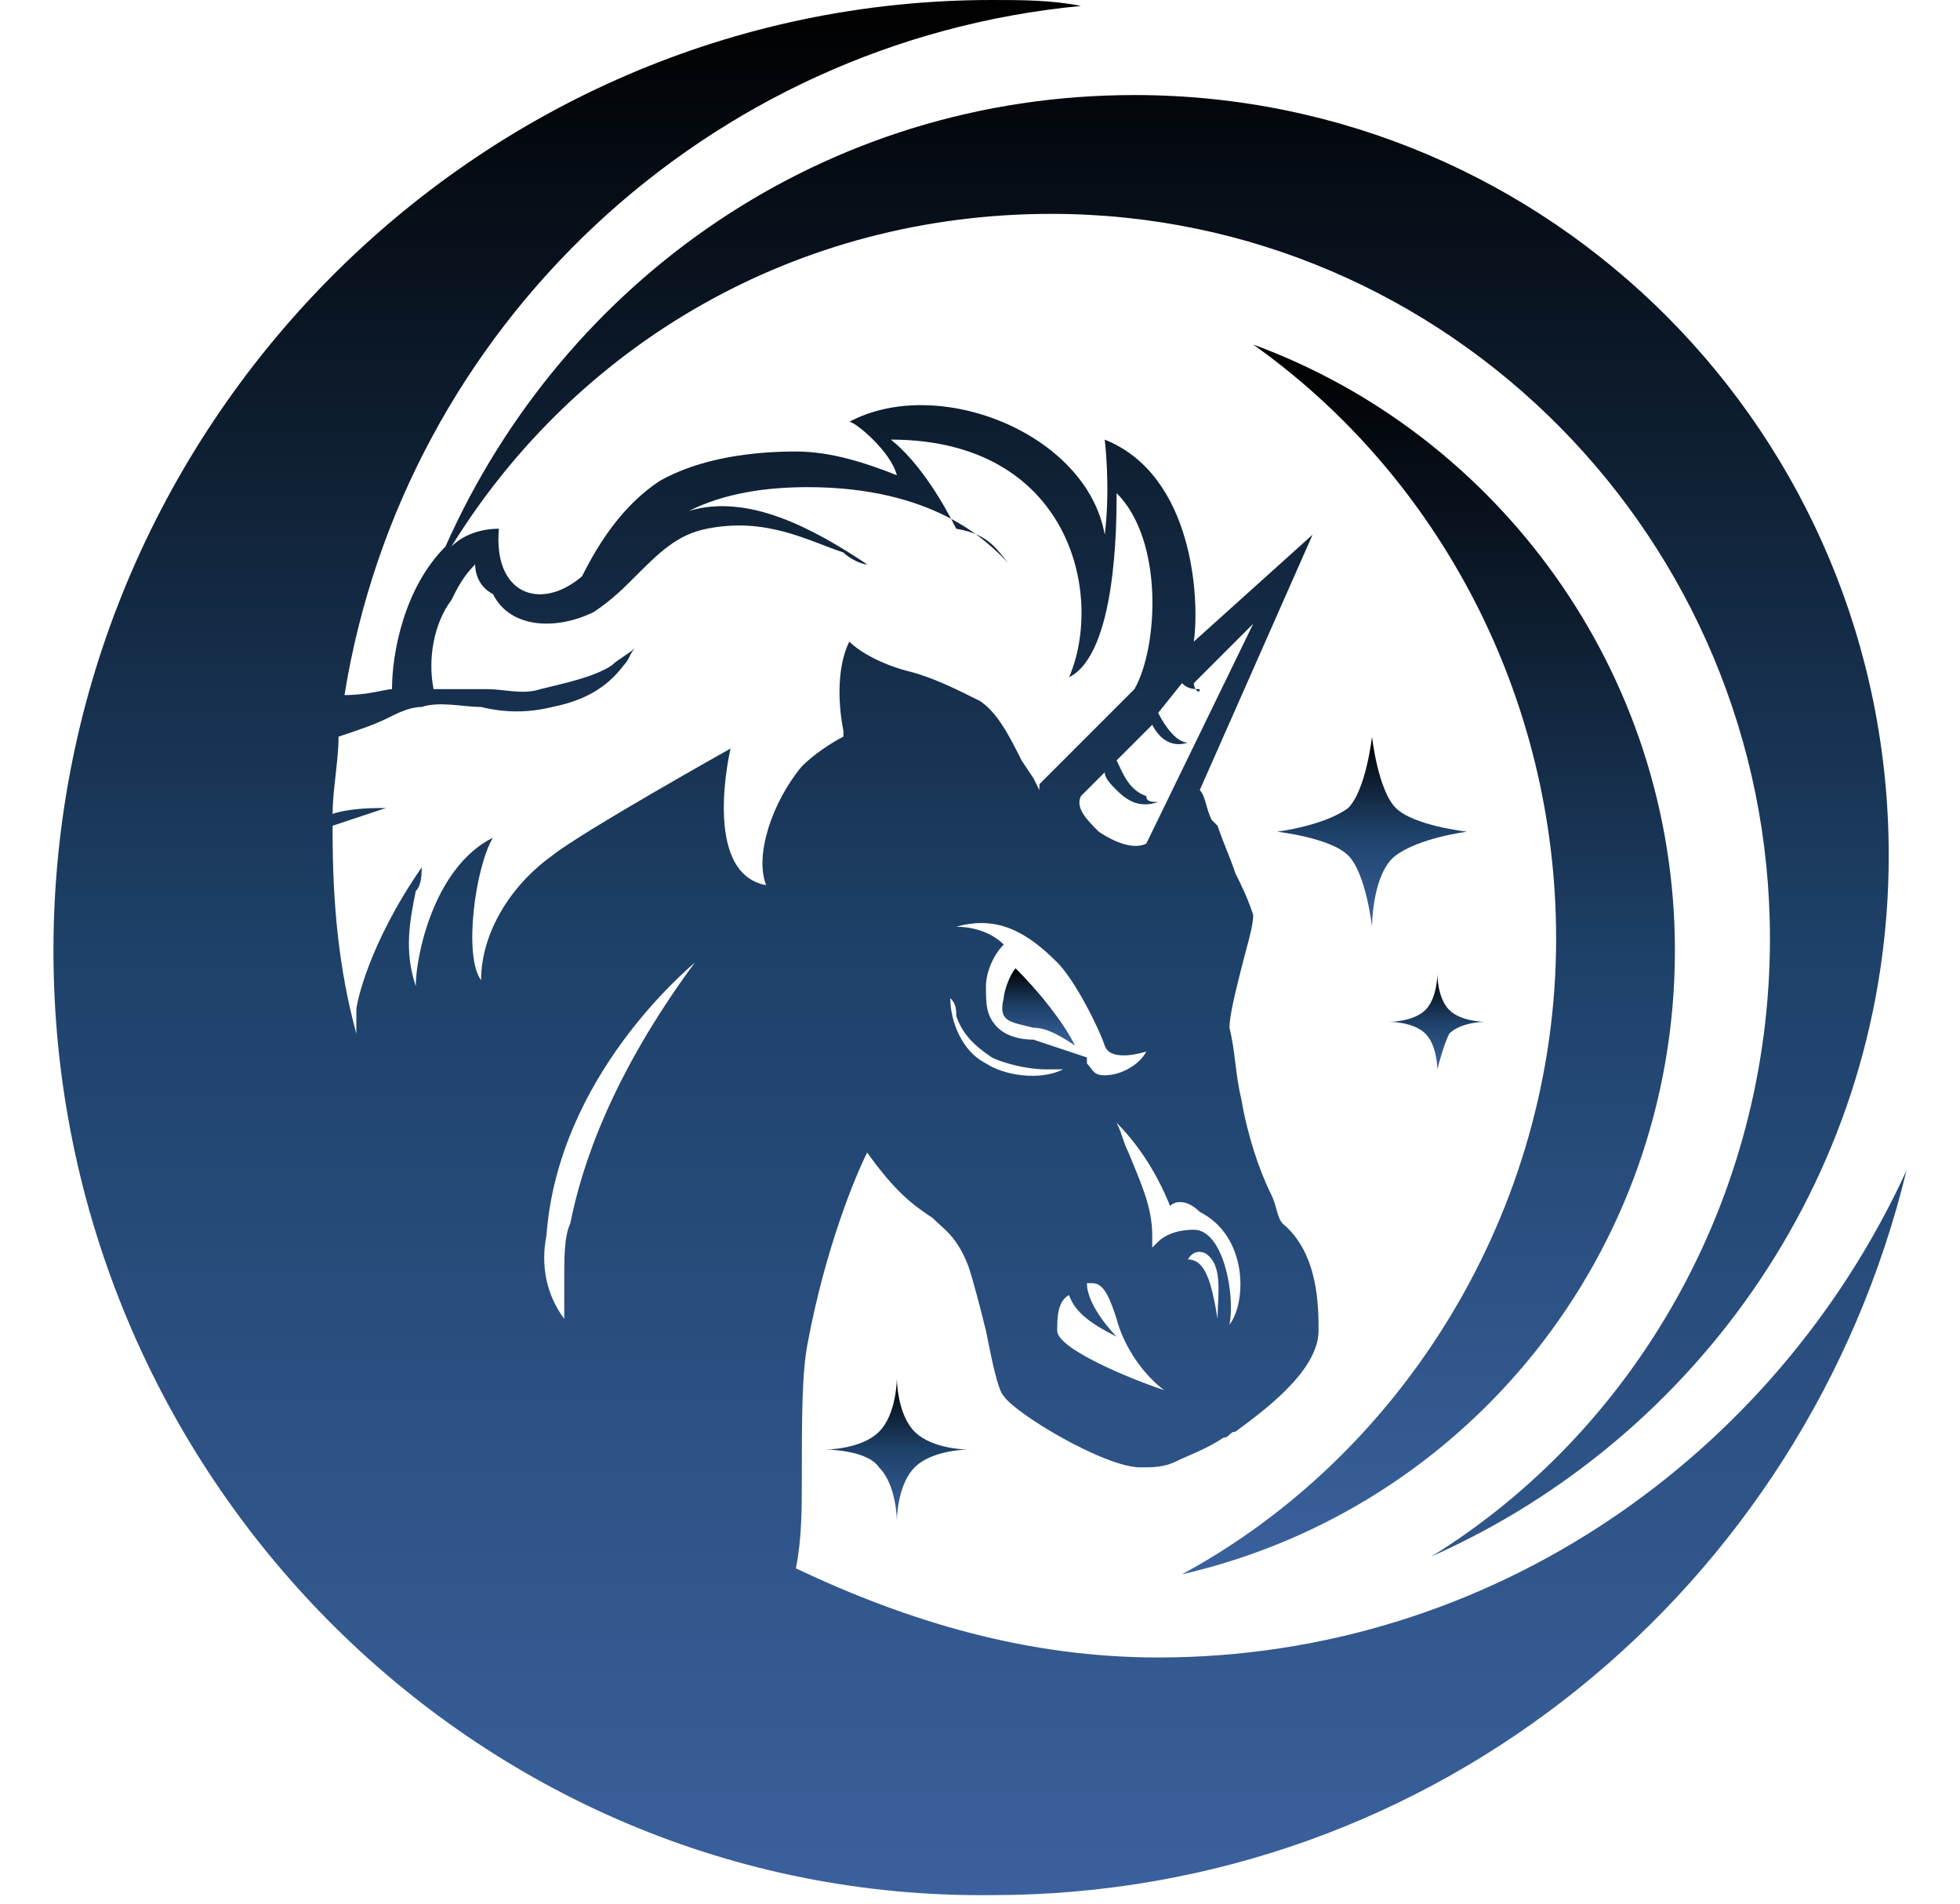
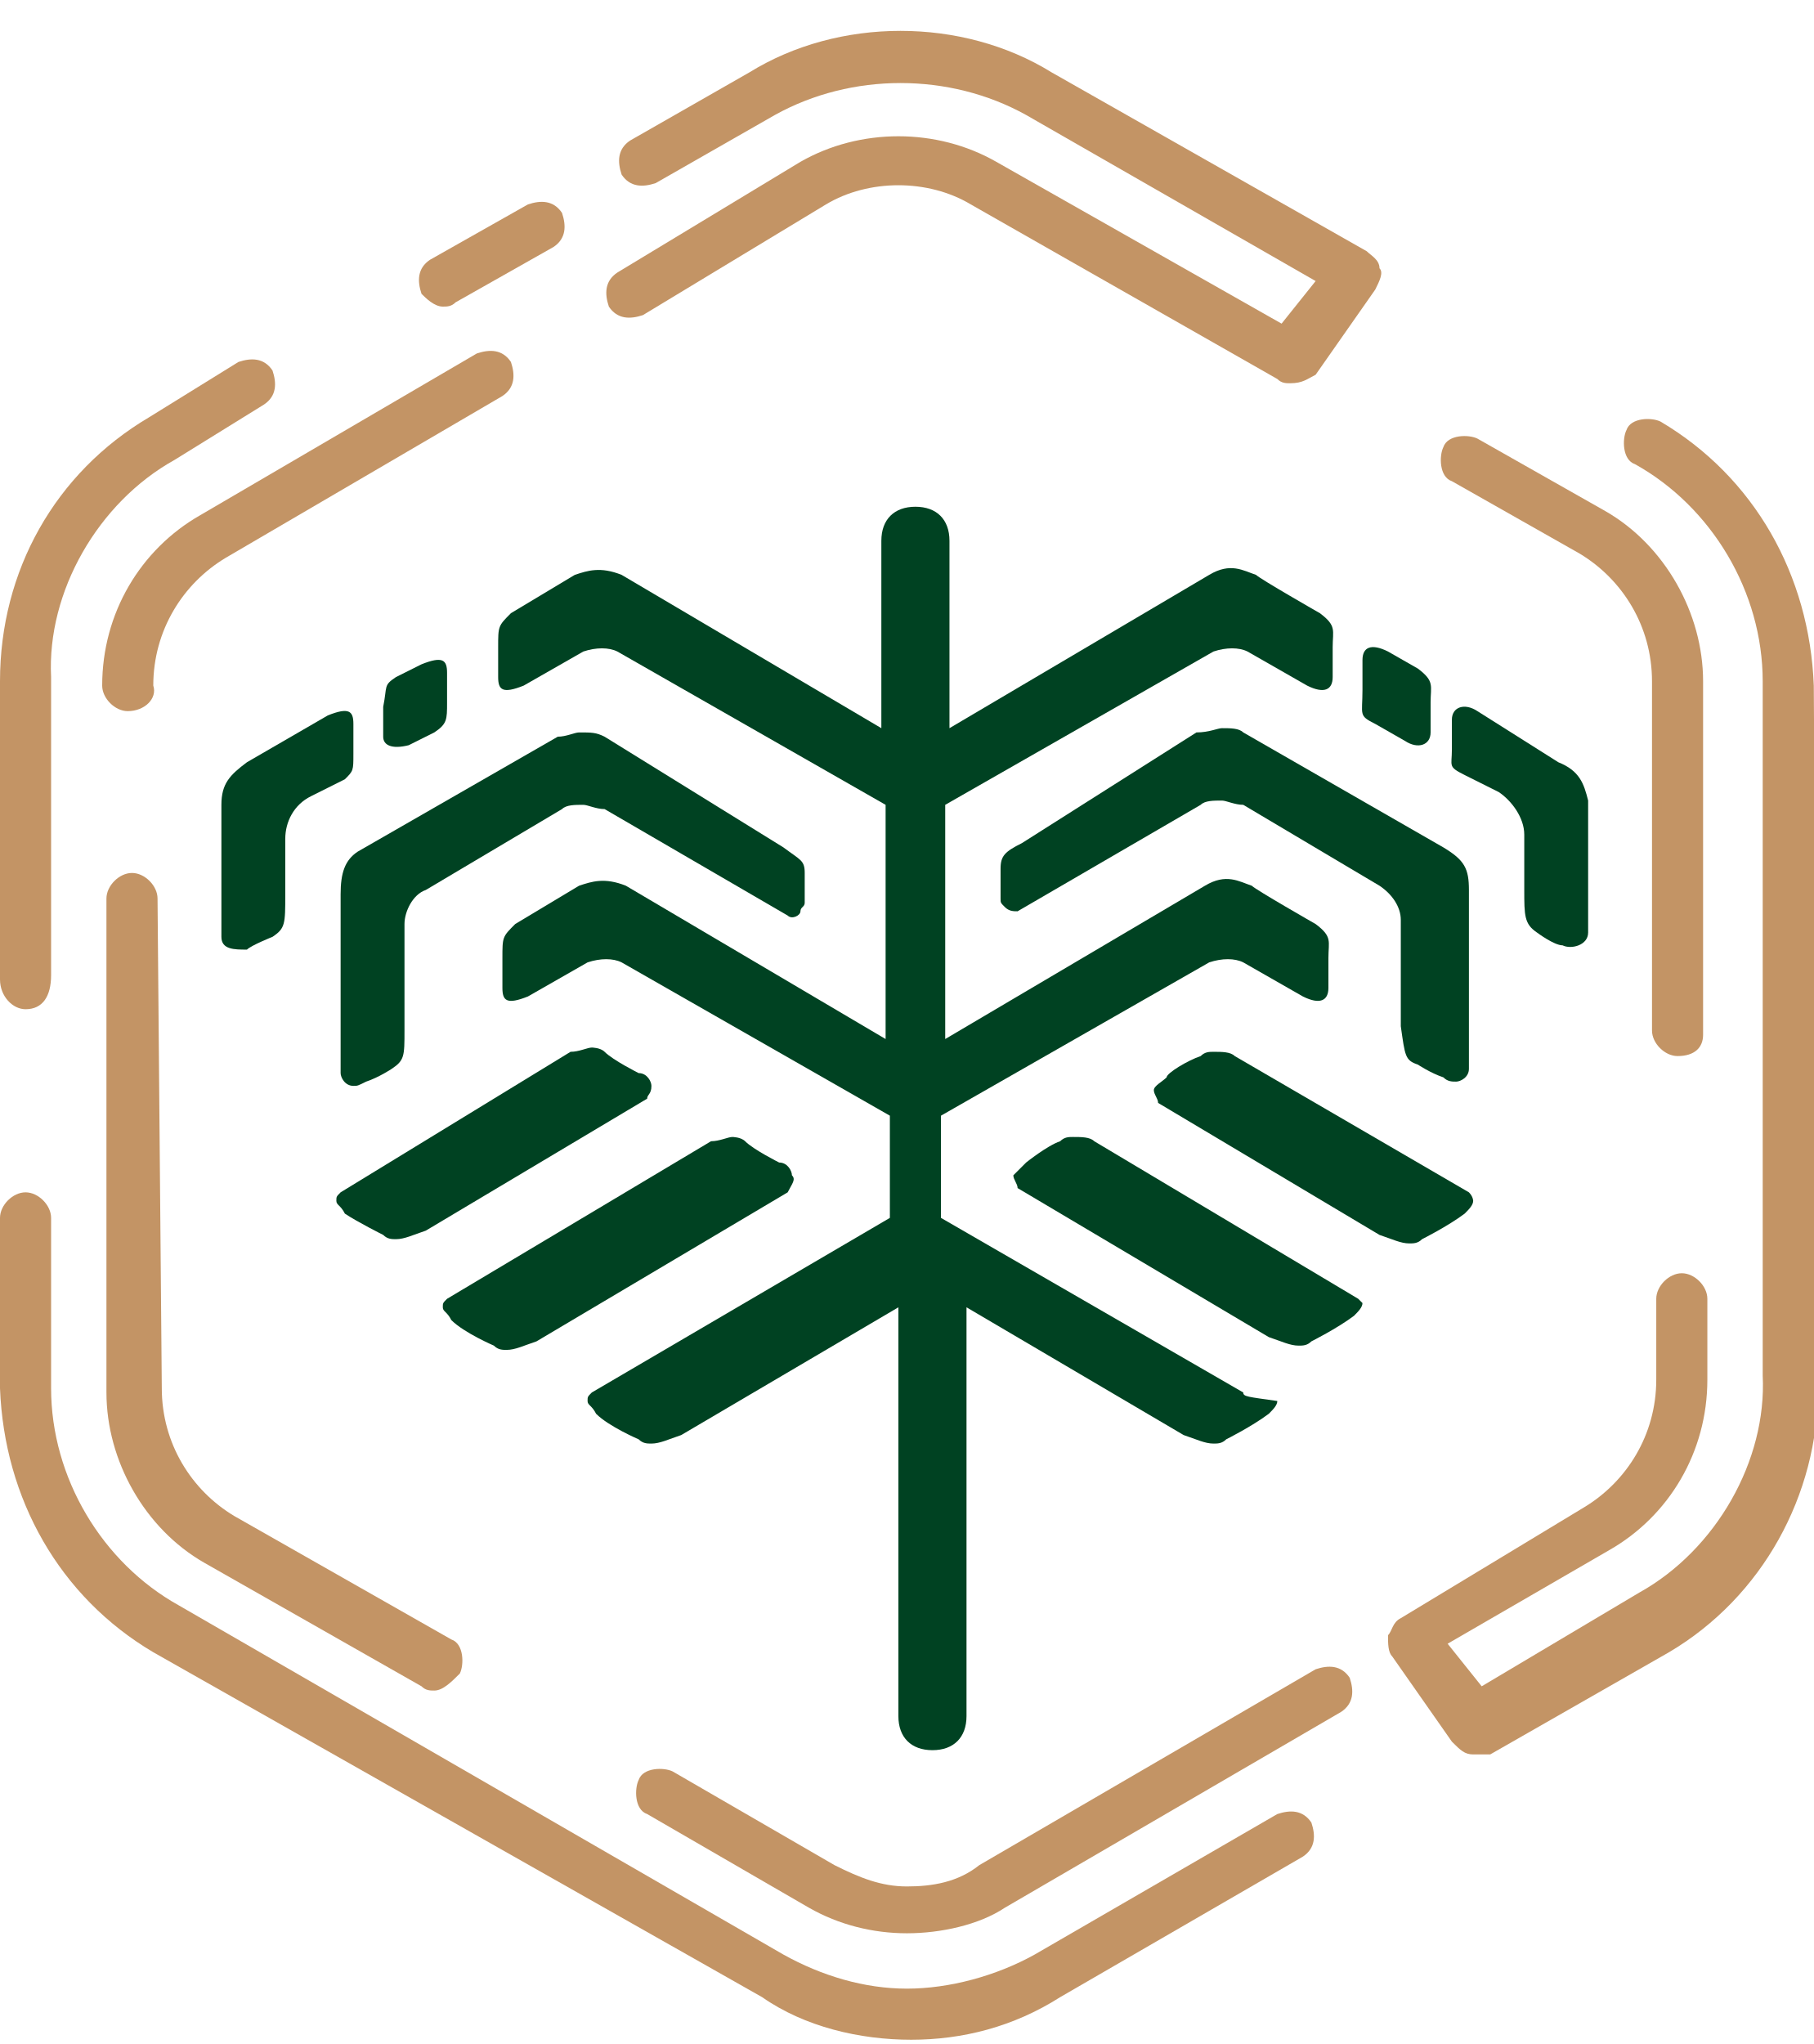
- <svg xmlns="http://www.w3.org/2000/svg" viewBox="0 0 277 269" fill="none">
-   <path d="M151.93 147.732C150.251 144.375 146.894 140.178 143.536 136.82C142.697 137.66 141.857 140.178 141.857 141.017C141.018 144.375 142.697 144.375 146.054 145.214C147.733 145.214 149.412 146.054 151.93 147.732Z" fill="url(#paint0_linear)" />
-   <path fill-rule="evenodd" clip-rule="evenodd" d="M152.77 0.839C99.888 5.876 57.079 46.167 48.685 98.209C52.043 98.209 54.561 97.37 55.4 97.37C55.4 92.333 57.079 83.1 62.955 77.224C79.743 39.452 116.676 13.43 160.324 13.43C219.082 13.43 266.927 61.276 266.927 120.873C266.927 165.361 240.067 203.133 202.294 219.921C230.833 202.294 250.14 169.558 250.14 132.624C250.14 76.385 204.812 30.218 148.573 30.218C112.479 30.218 81.421 48.685 63.794 77.224C65.473 75.545 67.991 74.706 70.509 74.706C69.67 83.939 76.385 86.458 82.261 81.421C84.779 76.385 88.136 71.349 93.173 67.991C99.049 64.633 106.603 63.794 112.479 63.794C117.515 63.794 122.552 65.473 126.749 67.151C125.909 63.794 120.873 59.597 120.033 59.597C132.624 52.882 153.609 61.276 156.127 75.545C156.967 68.83 156.127 62.115 156.127 62.115C168.718 67.151 169.558 84.779 168.718 90.654L185.506 75.545L169.558 111.639C170.397 112.479 170.397 114.158 171.236 115.836L172.076 116.676C172.915 119.194 173.755 120.873 174.594 123.391C175.433 125.07 176.273 126.748 177.112 129.267C177.112 130.945 176.273 133.464 175.433 136.821C174.594 140.179 173.755 143.536 173.755 145.215C174.594 148.573 174.594 151.93 175.433 155.288C176.273 160.324 177.952 165.361 179.63 168.718C180.47 170.397 180.47 172.076 181.309 172.915C186.346 177.112 186.346 184.667 186.346 188.024C186.346 193.9 177.952 199.776 174.594 202.294C173.755 202.294 173.755 203.133 172.915 203.133C170.397 204.812 167.879 205.651 166.2 206.491C164.521 207.33 162.843 207.33 161.164 207.33C156.127 207.33 143.536 199.776 141.858 197.258C141.018 196.418 140.179 192.221 139.34 188.024C138.5 184.667 137.661 181.309 136.821 178.791C135.143 174.594 133.464 173.755 131.785 172.076C129.267 170.397 126.749 168.718 122.552 162.842C120.873 166.2 116.676 176.273 114.158 189.703C113.318 193.9 113.318 200.615 113.318 209.009C113.318 213.206 113.318 217.403 112.479 221.6C128.427 229.155 145.215 234.191 163.682 234.191C210.688 234.191 250.979 205.651 269.446 165.361C255.176 224.118 203.133 267.767 140.179 267.767C67.152 268.606 7.555 208.17 7.555 134.303C7.555 60.436 67.152 0 140.179 0C144.376 0 148.573 0 152.77 0.839ZM47.846 104.085C47.846 107.442 47.006 111.639 47.006 114.997C49.524 114.158 52.882 114.158 55.4 114.158H54.561C52.043 114.997 49.524 115.836 47.006 116.676V117.515C47.006 127.588 47.846 136.821 50.364 146.055C50.364 145.215 50.364 144.376 50.364 142.697C50.364 141.858 52.043 133.464 59.597 122.551C59.597 123.391 59.597 125.07 58.758 125.909C57.918 130.106 57.079 134.303 58.758 139.339C58.758 135.142 61.276 122.551 69.67 118.355C67.152 122.551 65.473 135.142 67.991 138.5C67.991 131.785 72.188 125.07 78.064 120.873C82.261 117.515 103.246 105.764 103.246 105.764C103.246 105.764 99.049 123.391 108.282 125.07C106.603 120.873 109.121 113.318 113.318 108.282C114.997 106.603 117.515 104.924 119.194 104.085V103.245C118.355 99.049 118.355 94.012 120.033 90.654C121.712 92.333 125.07 94.012 128.427 94.852C131.785 95.691 135.143 97.37 138.5 99.049C141.018 100.727 142.697 104.085 144.376 107.442L146.055 109.961L146.894 111.639V110.8L160.324 97.37C163.682 91.494 164.521 76.385 157.806 69.67C157.806 73.867 157.806 92.333 151.091 95.691C156.127 83.939 151.091 62.115 125.909 62.115C130.106 65.473 133.464 71.349 135.143 74.706C140.179 75.545 141.018 78.064 142.697 79.742L141.858 78.903C139.34 76.385 131.785 68.83 114.158 68.83C108.282 68.83 102.406 69.67 97.37 72.188C105.764 69.67 114.997 74.706 122.552 79.742C121.712 79.742 120.033 78.903 119.194 78.064C114.158 76.385 108.282 73.027 99.888 74.706C95.691 75.545 93.173 78.064 89.815 81.421C88.136 83.1 86.458 84.779 83.939 86.458C78.903 88.976 72.188 88.976 69.67 83.939C67.991 83.1 67.152 81.421 67.152 79.742C65.473 81.421 64.633 83.1 63.794 84.779C61.276 88.136 60.437 93.173 61.276 97.37C63.794 97.37 66.312 97.37 68.83 97.37C71.349 97.37 73.867 98.209 76.385 97.37C79.743 96.53 83.939 95.691 86.458 94.012C87.297 93.173 88.976 92.333 89.815 91.494C88.976 92.333 88.976 93.173 88.136 94.012C85.618 97.37 82.261 99.049 78.064 99.888C74.706 100.727 71.349 100.727 67.991 99.888C65.473 99.888 62.115 99.049 59.597 99.888C57.918 99.888 56.239 100.727 54.561 101.567C52.882 102.406 50.364 103.245 47.846 104.085ZM168.718 96.53L177.112 88.136L162.003 119.194C160.324 120.033 157.806 119.194 155.288 117.515C153.609 115.836 151.93 114.158 152.77 112.479L156.127 109.121C156.127 109.961 156.967 110.8 157.806 111.639C159.485 113.318 161.164 114.158 163.682 113.318C162.843 113.318 162.003 113.318 162.003 112.479C159.485 111.639 158.646 109.121 157.806 107.442L162.843 102.406C163.682 104.085 165.361 105.764 167.879 104.924C166.2 104.924 164.521 102.406 163.682 100.727L167.04 96.53C167.879 97.37 168.718 97.37 169.558 97.37C169.558 98.209 168.718 97.37 168.718 96.53ZM141.018 145.215C139.34 143.536 139.34 141.858 139.34 139.339C139.34 137.661 140.179 135.142 141.858 133.464C140.179 131.785 137.661 130.945 135.143 130.945C141.018 129.267 145.215 131.785 149.412 135.982C151.93 138.5 155.288 145.215 156.127 147.733C156.967 150.251 162.003 148.573 162.003 148.573C161.164 150.251 158.646 151.93 156.127 151.93C154.449 151.93 154.449 151.091 153.609 150.251V149.412C151.091 148.573 148.573 147.733 146.055 146.894C143.536 146.894 141.858 146.055 141.018 145.215ZM172.076 186.345C171.236 181.309 170.397 177.951 167.879 177.951C167.879 177.951 168.718 176.273 170.397 177.112C172.915 178.791 172.076 182.988 172.076 186.345ZM173.755 187.185C174.594 182.988 172.915 173.755 168.718 173.755C166.2 173.755 164.521 174.594 163.682 175.433L162.843 176.273C162.843 175.433 162.843 175.433 162.843 174.594C162.843 170.397 161.164 167.039 159.485 162.842C158.646 161.164 158.646 160.324 157.806 158.645C161.164 162.003 163.682 166.2 165.361 170.397C166.2 169.558 167.879 169.558 169.558 171.236C176.273 174.594 176.273 183.827 173.755 187.185ZM164.521 196.418C159.485 194.739 149.412 190.542 149.412 188.024C149.412 186.345 149.412 183.827 151.091 182.988C151.93 185.506 154.449 187.185 157.806 188.864C157.806 188.864 153.609 184.667 153.609 181.309H154.449C156.127 181.309 156.967 183.827 157.806 186.345C158.646 189.703 161.164 193.9 164.521 196.418ZM150.252 151.091C146.894 152.77 141.858 151.93 139.34 150.251C135.982 148.573 134.303 144.376 134.303 141.018C135.143 141.858 135.143 142.697 135.143 143.536C135.982 146.055 137.661 147.733 140.179 149.412C141.858 150.251 145.215 151.091 147.733 151.091C148.573 151.091 149.412 151.091 150.252 151.091ZM79.743 180.47C79.743 182.988 79.743 184.667 79.743 186.345C77.224 182.988 76.385 178.791 77.224 174.594C78.903 151.93 97.37 136.821 98.209 135.982C86.458 151.93 82.261 164.521 80.582 172.915C79.743 174.594 79.743 177.951 79.743 180.47Z" fill="url(#paint1_linear)" />
-   <path d="M219.921 132.623C219.921 171.235 198.097 205.65 167.04 222.438C207.33 213.205 236.709 177.111 236.709 134.302C236.709 94.85 211.527 61.275 177.112 48.684C203.133 67.15 219.921 98.208 219.921 132.623Z" fill="url(#paint2_linear)" />
-   <path d="M193.9 130.945C193.9 130.945 193.061 123.39 190.542 120.872C188.024 118.354 180.47 117.514 180.47 117.514C180.47 117.514 187.185 116.675 190.542 114.157C193.061 111.639 193.9 104.084 193.9 104.084C193.9 104.084 194.739 111.639 197.258 114.157C199.776 116.675 207.33 117.514 207.33 117.514C207.33 117.514 200.615 118.354 197.258 120.872C193.9 123.39 193.9 130.945 193.9 130.945Z" fill="url(#paint3_linear)" />
-   <path d="M124.231 207.331C126.749 209.849 126.749 214.886 126.749 214.886C126.749 214.886 126.749 209.849 129.267 207.331C131.785 204.813 136.822 204.813 136.822 204.813C136.822 204.813 131.785 204.813 129.267 202.295C126.749 199.777 126.749 194.74 126.749 194.74C126.749 194.74 126.749 199.777 124.231 202.295C121.713 204.813 116.676 204.813 116.676 204.813C116.676 204.813 122.552 204.813 124.231 207.331Z" fill="url(#paint4_linear)" />
-   <path d="M203.133 151.09C203.133 151.09 203.133 147.732 201.454 146.054C199.776 144.375 196.418 144.375 196.418 144.375C196.418 144.375 199.776 144.375 201.454 142.696C203.133 141.017 203.133 137.66 203.133 137.66C203.133 137.66 203.133 141.017 204.812 142.696C206.491 144.375 209.848 144.375 209.848 144.375C209.848 144.375 206.491 144.375 204.812 146.054C203.973 147.732 203.133 151.09 203.133 151.09Z" fill="url(#paint5_linear)" />
-   <defs>
-     <linearGradient id="paint0_linear" x1="146.787" y1="136.82" x2="146.787" y2="147.732" gradientUnits="userSpaceOnUse">
-       <stop />
-       <stop offset="0.5" stop-color="#1E4169" />
-       <stop offset="1" stop-color="#3A619D" />
-     </linearGradient>
-     <linearGradient id="paint1_linear" x1="138.5" y1="0" x2="138.5" y2="267.775" gradientUnits="userSpaceOnUse">
-       <stop />
-       <stop offset="0.5" stop-color="#1E4169" />
-       <stop offset="1" stop-color="#3A619D" />
-     </linearGradient>
-     <linearGradient id="paint2_linear" x1="201.874" y1="48.684" x2="201.874" y2="222.438" gradientUnits="userSpaceOnUse">
-       <stop />
-       <stop offset="0.5" stop-color="#1E4169" />
-       <stop offset="1" stop-color="#3A619D" />
-     </linearGradient>
-     <linearGradient id="paint3_linear" x1="193.9" y1="104.084" x2="193.9" y2="130.945" gradientUnits="userSpaceOnUse">
-       <stop />
-       <stop offset="0.5" stop-color="#1E4169" />
-       <stop offset="1" stop-color="#3A619D" />
-     </linearGradient>
-     <linearGradient id="paint4_linear" x1="126.749" y1="194.74" x2="126.749" y2="214.886" gradientUnits="userSpaceOnUse">
-       <stop />
-       <stop offset="0.5" stop-color="#1E4169" />
-       <stop offset="1" stop-color="#3A619D" />
-     </linearGradient>
-     <linearGradient id="paint5_linear" x1="203.133" y1="137.66" x2="203.133" y2="151.09" gradientUnits="userSpaceOnUse">
-       <stop />
-       <stop offset="0.5" stop-color="#1E4169" />
-       <stop offset="1" stop-color="#3A619D" />
-     </linearGradient>
-   </defs>
+ <svg xmlns="http://www.w3.org/2000/svg" version="1.1" id="Слой_1" x="0px" y="0px" viewBox="0 0 42.6 48" style="enable-background:new 0 0 42.6 48;" xml:space="preserve">
+   <style type="text/css">
+ 	.st0{fill:#C39465;}
+ 	.st1{fill:#004222;}
+ </style>
+   <path class="st0" d="M10.4,7.2C10.2,7.2,10,7,9.9,6.9c-0.1-0.3-0.1-0.6,0.2-0.8l2.3-1.3c0.3-0.1,0.6-0.1,0.8,0.2  c0.1,0.3,0.1,0.6-0.2,0.8l-2.3,1.3C10.6,7.2,10.5,7.2,10.4,7.2z" />
+   <path class="st0" d="M0.6,23.7C0.3,23.7,0,23.4,0,23v-7c0-2.6,1.3-4.9,3.5-6.2l2.1-1.3c0.3-0.1,0.6-0.1,0.8,0.2  c0.1,0.3,0.1,0.6-0.2,0.8l-2.1,1.3c-1.8,1-3,3.1-2.9,5.1v7C1.2,23.4,1,23.7,0.6,23.7z" />
+   <path class="st0" d="M21.4,47.9c-1.2,0-2.5-0.3-3.5-1L3.6,38.8c-2.2-1.3-3.5-3.6-3.6-6.2v-4C0,28.3,0.3,28,0.6,28  c0.3,0,0.6,0.3,0.6,0.6v4c0,2.1,1.2,4.1,3,5.1l14.2,8.2c0.9,0.5,1.9,0.8,2.9,0.8c1,0,2.1-0.3,3-0.8l5.7-3.3c0.3-0.1,0.6-0.1,0.8,0.2  c0.1,0.3,0.1,0.6-0.2,0.8l-5.7,3.3C23.8,47.6,22.6,47.9,21.4,47.9z" />
+   <path class="st0" d="M39.4,24.8c-0.3,0-0.6-0.3-0.6-0.6V16c0-1.3-0.7-2.4-1.7-3l-3-1.7c-0.3-0.1-0.3-0.6-0.2-0.8  c0.1-0.3,0.6-0.3,0.8-0.2l3,1.7c1.4,0.8,2.3,2.4,2.3,4v8.3C40,24.6,39.8,24.8,39.4,24.8z" />
+   <path class="st0" d="M34.6,41.2c-0.2,0-0.3-0.1-0.5-0.3l-1.4-2c-0.1-0.1-0.1-0.3-0.1-0.5c0.1-0.1,0.1-0.3,0.3-0.4l4.3-2.6  c1-0.6,1.7-1.7,1.7-3v-1.9c0-0.3,0.3-0.6,0.6-0.6c0.3,0,0.6,0.3,0.6,0.6v1.9c0,1.7-0.9,3.2-2.3,4l-3.8,2.2l0.8,1l3.7-2.2  c1.8-1,3-3.1,2.9-5.1V16c0-2.1-1.2-4.1-3-5.1c-0.3-0.1-0.3-0.6-0.2-0.8c0.1-0.3,0.6-0.3,0.8-0.2c2.2,1.3,3.5,3.6,3.6,6.2l0.1,16.5  c0,2.5-1.3,4.9-3.5,6.2l-4.2,2.4C34.8,41.2,34.6,41.2,34.6,41.2z" />
+   <path class="st0" d="M21.3,45.4c-0.8,0-1.6-0.2-2.3-0.6l-3.8-2.2c-0.3-0.1-0.3-0.6-0.2-0.8c0.1-0.3,0.6-0.3,0.8-0.2l3.8,2.2  c0.6,0.3,1.1,0.5,1.7,0.5c0.6,0,1.2-0.1,1.7-0.5l7.9-4.6c0.3-0.1,0.6-0.1,0.8,0.2c0.1,0.3,0.1,0.6-0.2,0.8l-7.9,4.6  C23,45.2,22.1,45.4,21.3,45.4z" />
+   <path class="st0" d="M10.2,39.7c-0.1,0-0.2,0-0.3-0.1l-5.1-2.9c-1.4-0.8-2.3-2.4-2.3-4V21.1c0-0.3,0.3-0.6,0.6-0.6  c0.3,0,0.6,0.3,0.6,0.6l0.1,11.5c0,1.3,0.7,2.4,1.7,3l5.1,2.9c0.3,0.1,0.3,0.6,0.2,0.8C10.6,39.5,10.4,39.7,10.2,39.7z" />
+   <path class="st0" d="M3,16.7c-0.3,0-0.6-0.3-0.6-0.6c0-1.7,0.9-3.2,2.3-4l6.5-3.8c0.3-0.1,0.6-0.1,0.8,0.2c0.1,0.3,0.1,0.6-0.2,0.8  l-6.5,3.8c-1,0.6-1.7,1.7-1.7,3C3.7,16.4,3.4,16.7,3,16.7z" />
+   <path class="st0" d="M30.3,9c-0.1,0-0.2,0-0.3-0.1l-7.2-4.1c-1-0.6-2.4-0.6-3.4,0l-4.3,2.6c-0.3,0.1-0.6,0.1-0.8-0.2  c-0.1-0.3-0.1-0.6,0.2-0.8l4.3-2.6c1.4-0.8,3.2-0.8,4.6,0l6.7,3.8l0.8-1l-6.8-3.9c-1.8-1-4.1-1-5.9,0l-2.8,1.6  c-0.3,0.1-0.6,0.1-0.8-0.2c-0.1-0.3-0.1-0.6,0.2-0.8l2.8-1.6c2.1-1.3,5-1.3,7.1,0l7.4,4.2c0.1,0.1,0.3,0.2,0.3,0.4  c0.1,0.1,0,0.3-0.1,0.5l-1.4,2C30.7,8.9,30.6,9,30.3,9z" />
+   <path class="st1" d="M32.3,17l0.7,0.4c0.3,0.2,0.6,0.1,0.6-0.2v-0.7c0-0.4,0.1-0.5-0.3-0.8l-0.7-0.4c-0.4-0.2-0.6-0.1-0.6,0.2v0.7  C32,16.8,31.9,16.8,32.3,17z" />
+   <path class="st1" d="M36.6,17.9l-1.9-1.2c-0.3-0.2-0.6-0.1-0.6,0.2v0.7c0,0.4-0.1,0.4,0.3,0.6l0.8,0.4c0.3,0.2,0.6,0.6,0.6,1v1.3  c0,0.6,0,0.8,0.3,1c0,0,0.4,0.3,0.6,0.3c0.2,0.1,0.6,0,0.6-0.3v-3.1C37.2,18.4,37.1,18.1,36.6,17.9z" />
+   <path class="st1" d="M33.3,25c0,0,0.3,0.2,0.6,0.3c0.1,0.1,0.2,0.1,0.3,0.1c0.1,0,0.3-0.1,0.3-0.3v-4.2c0-0.5-0.1-0.7-0.6-1  l-4.7-2.7c-0.1-0.1-0.3-0.1-0.5-0.1c-0.1,0-0.3,0.1-0.6,0.1l-4.1,2.6c-0.4,0.2-0.5,0.3-0.5,0.6c0,0,0,0.4,0,0.7c0,0.1,0,0.1,0.1,0.2  c0.1,0.1,0.2,0.1,0.3,0.1l4.3-2.5c0.1-0.1,0.3-0.1,0.5-0.1c0.1,0,0.3,0.1,0.5,0.1l3.2,1.9c0.3,0.2,0.5,0.5,0.5,0.8v2.5  C33,24.8,33,24.9,33.3,25z" />
+   <path class="st1" d="M31.9,30.5l-6.2-3.7c-0.1-0.1-0.3-0.1-0.5-0.1c-0.1,0-0.2,0-0.3,0.1c-0.3,0.1-0.8,0.5-0.8,0.5  c-0.1,0.1-0.2,0.2-0.3,0.3c0,0.1,0.1,0.2,0.1,0.3l5.9,3.5c0.3,0.1,0.5,0.2,0.7,0.2c0.1,0,0.2,0,0.3-0.1c0,0,0.6-0.3,1-0.6  c0.1-0.1,0.2-0.2,0.2-0.3C32.1,30.7,32,30.6,31.9,30.5z" />
+   <path class="st1" d="M34.5,28L29,24.8c-0.1-0.1-0.3-0.1-0.5-0.1c-0.1,0-0.2,0-0.3,0.1c-0.3,0.1-0.8,0.4-0.8,0.5  c-0.1,0.1-0.3,0.2-0.3,0.3c0,0.1,0.1,0.2,0.1,0.3l5.2,3.1c0.3,0.1,0.5,0.2,0.7,0.2c0.1,0,0.2,0,0.3-0.1c0,0,0.6-0.3,1-0.6  c0.1-0.1,0.2-0.2,0.2-0.3C34.6,28.2,34.6,28.1,34.5,28z" />
+   <path class="st1" d="M9.6,17.5l0.6-0.3c0.3-0.2,0.3-0.3,0.3-0.7v-0.7c0-0.3-0.1-0.4-0.6-0.2l-0.6,0.3C9,16.1,9.1,16.1,9,16.6v0.7  C9,17.5,9.2,17.6,9.6,17.5z" />
+   <path class="st1" d="M8.3,17.7V17c0-0.3-0.1-0.4-0.6-0.2l-1.9,1.1c-0.4,0.3-0.6,0.5-0.6,1v3.1c0,0.3,0.3,0.3,0.6,0.3  c0.1-0.1,0.6-0.3,0.6-0.3c0.3-0.2,0.3-0.3,0.3-1V21v-1.3c0-0.4,0.2-0.8,0.6-1l0.8-0.4C8.3,18.1,8.3,18.1,8.3,17.7z" />
+   <path class="st1" d="M8,21v4.2c0,0.1,0.1,0.3,0.3,0.3c0.1,0,0.1,0,0.3-0.1c0.3-0.1,0.6-0.3,0.6-0.3c0.3-0.2,0.3-0.3,0.3-0.9v-2.5  c0-0.3,0.2-0.7,0.5-0.8l3.2-1.9c0.1-0.1,0.3-0.1,0.5-0.1c0.1,0,0.3,0.1,0.5,0.1l4.3,2.5c0.1,0.1,0.3,0,0.3-0.1  c0-0.1,0.1-0.1,0.1-0.2c0-0.3,0-0.7,0-0.7c0-0.3-0.1-0.3-0.5-0.6l-4.2-2.6c-0.2-0.1-0.3-0.1-0.6-0.1c-0.1,0-0.3,0.1-0.5,0.1  l-4.7,2.7C8.1,20.2,8,20.5,8,21z" />
+   <path class="st1" d="M15.3,25.5c0-0.1-0.1-0.3-0.3-0.3c0,0-0.6-0.3-0.8-0.5c-0.1-0.1-0.3-0.1-0.3-0.1c-0.1,0-0.3,0.1-0.5,0.1L8,28  c-0.1,0.1-0.1,0.1-0.1,0.2c0,0.1,0.1,0.1,0.2,0.3C8.4,28.7,9,29,9,29c0.1,0.1,0.2,0.1,0.3,0.1c0.2,0,0.4-0.1,0.7-0.2l5.2-3.1  C15.2,25.7,15.3,25.7,15.3,25.5z" />
+   <path class="st1" d="M18.6,27.6c0-0.1-0.1-0.3-0.3-0.3c0,0-0.6-0.3-0.8-0.5c-0.1-0.1-0.3-0.1-0.3-0.1c-0.1,0-0.3,0.1-0.5,0.1  l-6.2,3.7c-0.1,0.1-0.1,0.1-0.1,0.2c0,0.1,0.1,0.1,0.2,0.3c0.3,0.3,1,0.6,1,0.6c0.1,0.1,0.2,0.1,0.3,0.1c0.2,0,0.4-0.1,0.7-0.2  l5.9-3.5C18.6,27.8,18.7,27.7,18.6,27.6z" />
+   <path class="st1" d="M29.2,32.7l-7.1-4.1v-2.4l6.3-3.6c0.3-0.1,0.6-0.1,0.8,0l1.4,0.8c0.4,0.2,0.6,0.1,0.6-0.2v-0.7  c0-0.4,0.1-0.5-0.3-0.8c0,0-1.4-0.8-1.5-0.9c-0.3-0.1-0.6-0.3-1.1,0l-6.1,3.6v-5.5l6.3-3.6c0.3-0.1,0.6-0.1,0.8,0l1.4,0.8  c0.4,0.2,0.6,0.1,0.6-0.2v-0.7c0-0.4,0.1-0.5-0.3-0.8c0,0-1.4-0.8-1.5-0.9c-0.3-0.1-0.6-0.3-1.1,0l-6.1,3.6v-4.4  c0-0.5-0.3-0.8-0.8-0.8c-0.5,0-0.8,0.3-0.8,0.8v4.4l-6.1-3.6c-0.5-0.2-0.8-0.1-1.1,0l-1.5,0.9c-0.3,0.3-0.3,0.3-0.3,0.8v0.7  c0,0.3,0.1,0.4,0.6,0.2l1.4-0.8c0.3-0.1,0.6-0.1,0.8,0l6.3,3.6v5.5l-6.1-3.6c-0.5-0.2-0.8-0.1-1.1,0l-1.5,0.9  c-0.3,0.3-0.3,0.3-0.3,0.8v0.7c0,0.3,0.1,0.4,0.6,0.2l1.4-0.8c0.3-0.1,0.6-0.1,0.8,0l6.3,3.6v2.4l-7,4.1c-0.1,0.1-0.1,0.1-0.1,0.2  c0,0.1,0.1,0.1,0.2,0.3c0.3,0.3,1,0.6,1,0.6c0.1,0.1,0.2,0.1,0.3,0.1c0.2,0,0.4-0.1,0.7-0.2l5.1-3v9.6c0,0.5,0.3,0.8,0.8,0.8  c0.5,0,0.8-0.3,0.8-0.8v-9.6l5.1,3c0.3,0.1,0.5,0.2,0.7,0.2c0.1,0,0.2,0,0.3-0.1c0,0,0.6-0.3,1-0.6c0.1-0.1,0.2-0.2,0.2-0.3  C29.3,32.8,29.2,32.8,29.2,32.7z" />
</svg>
